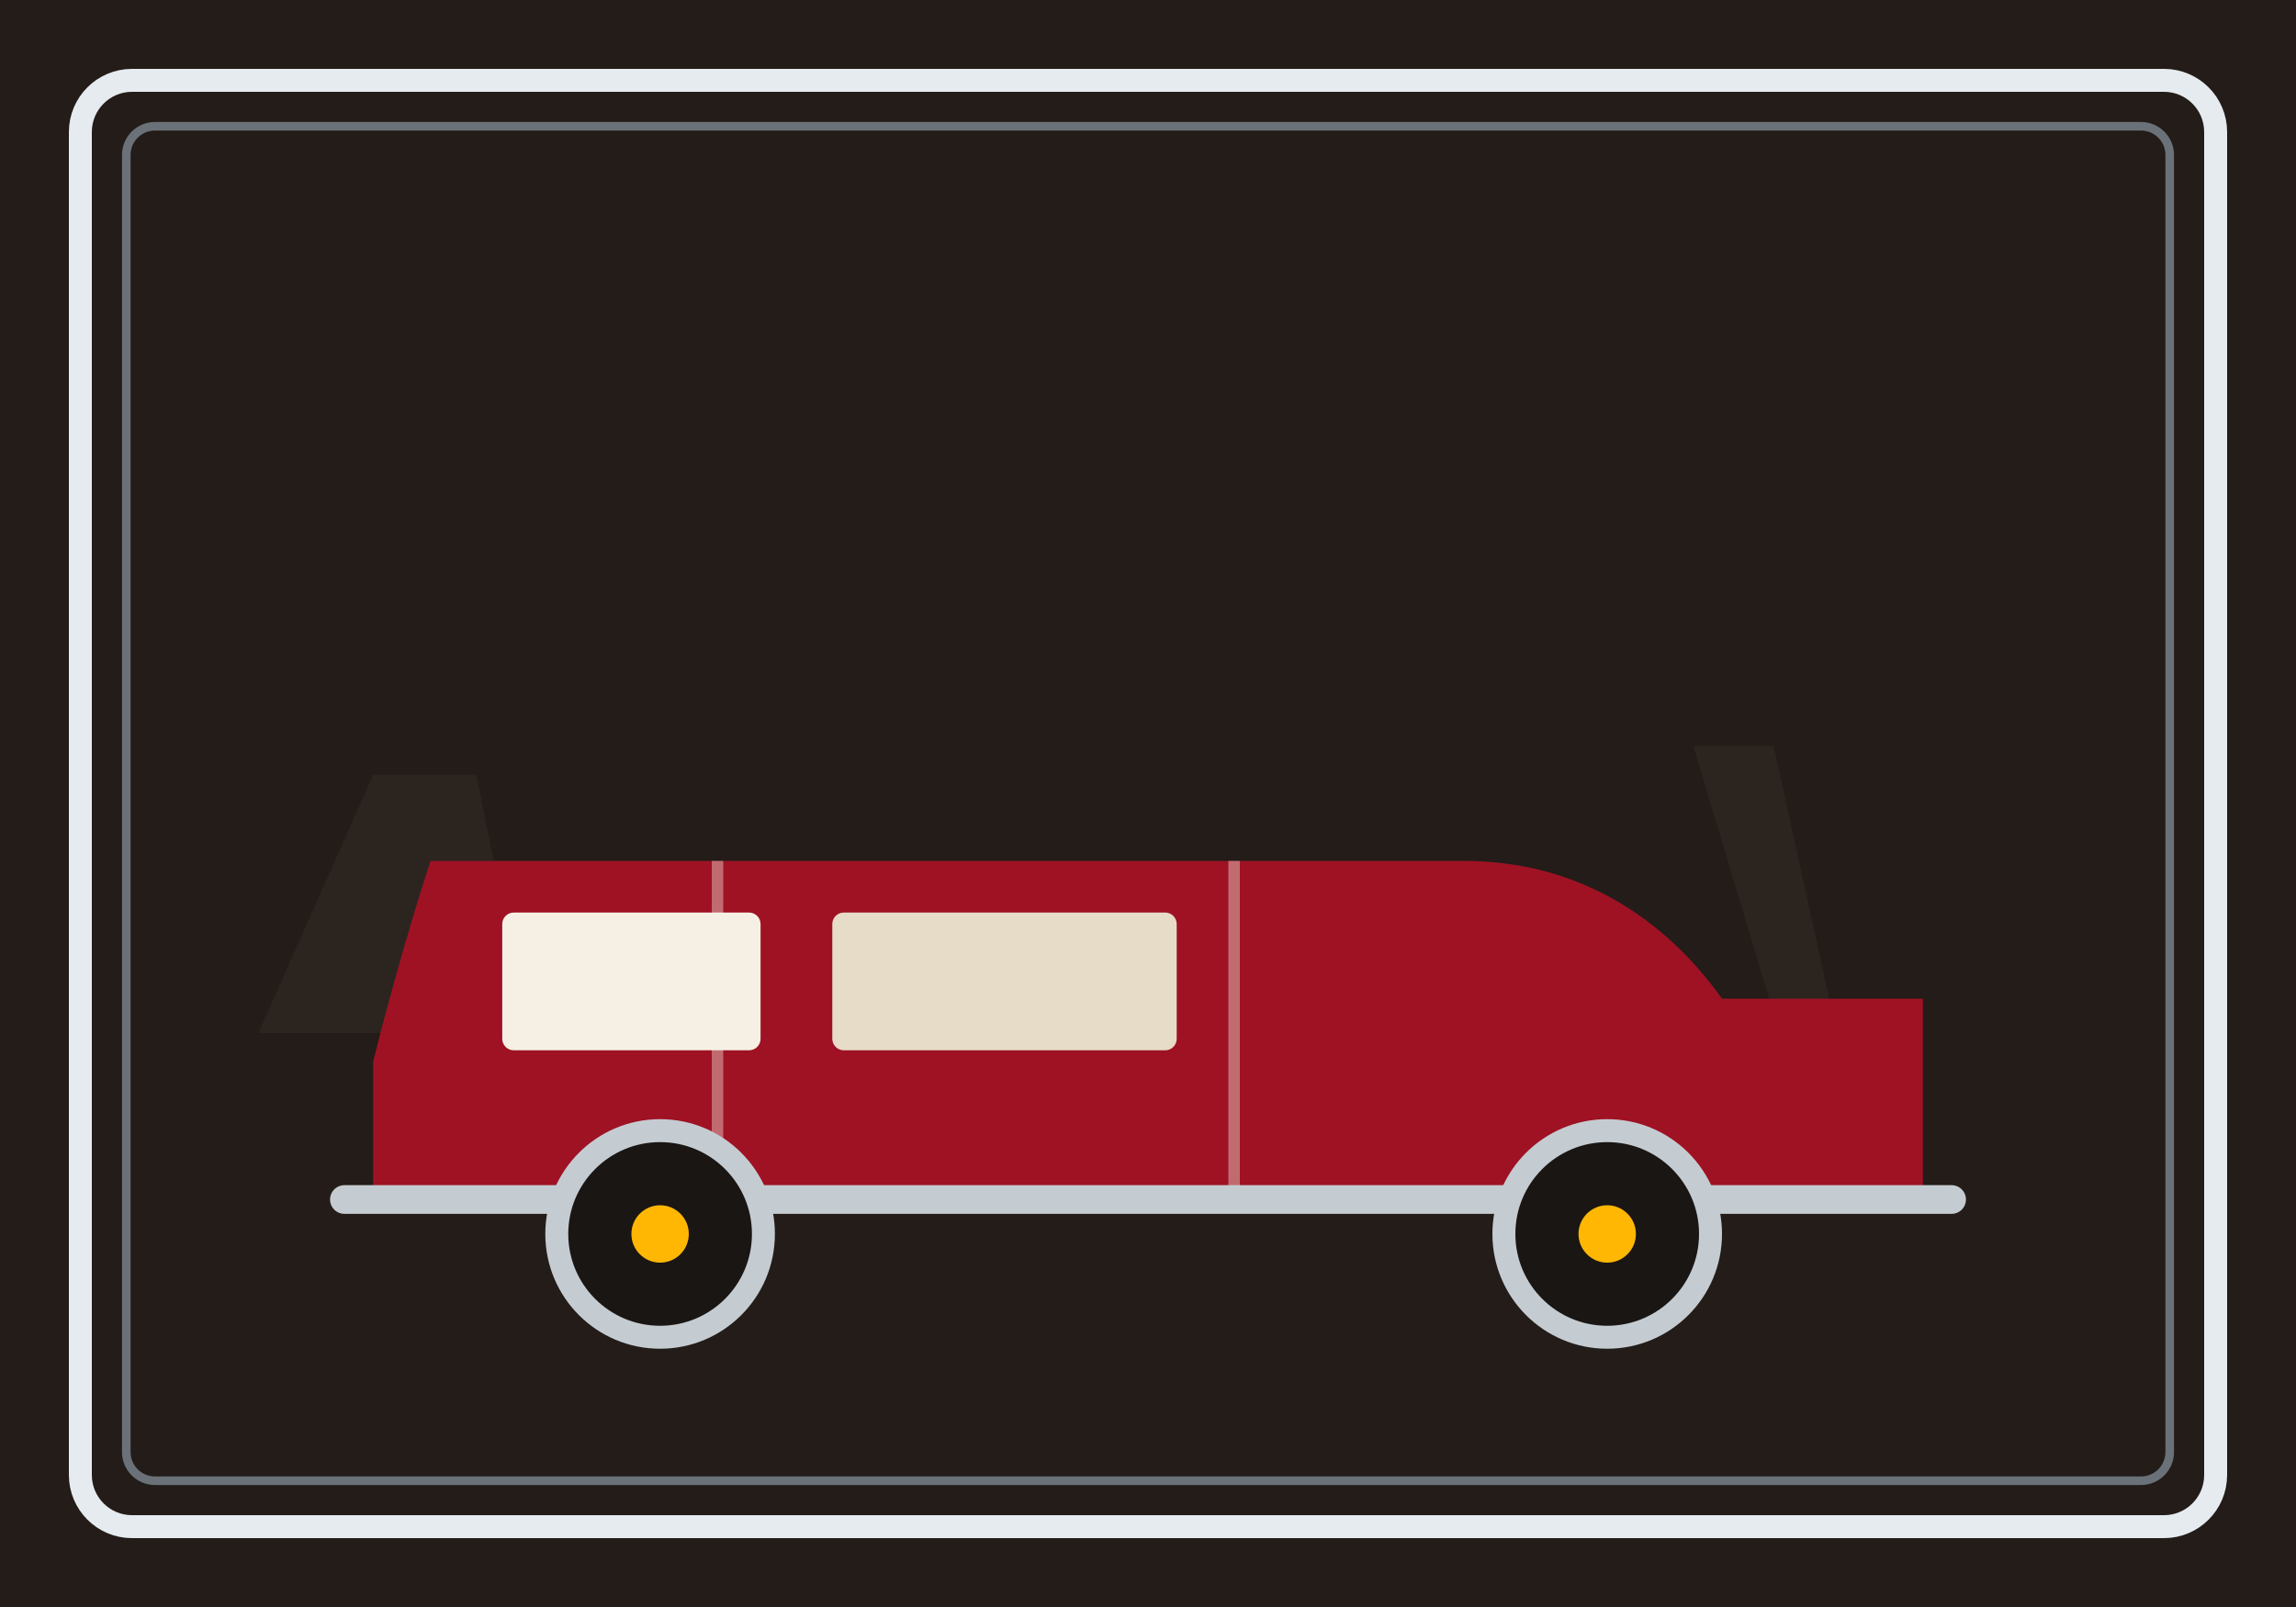
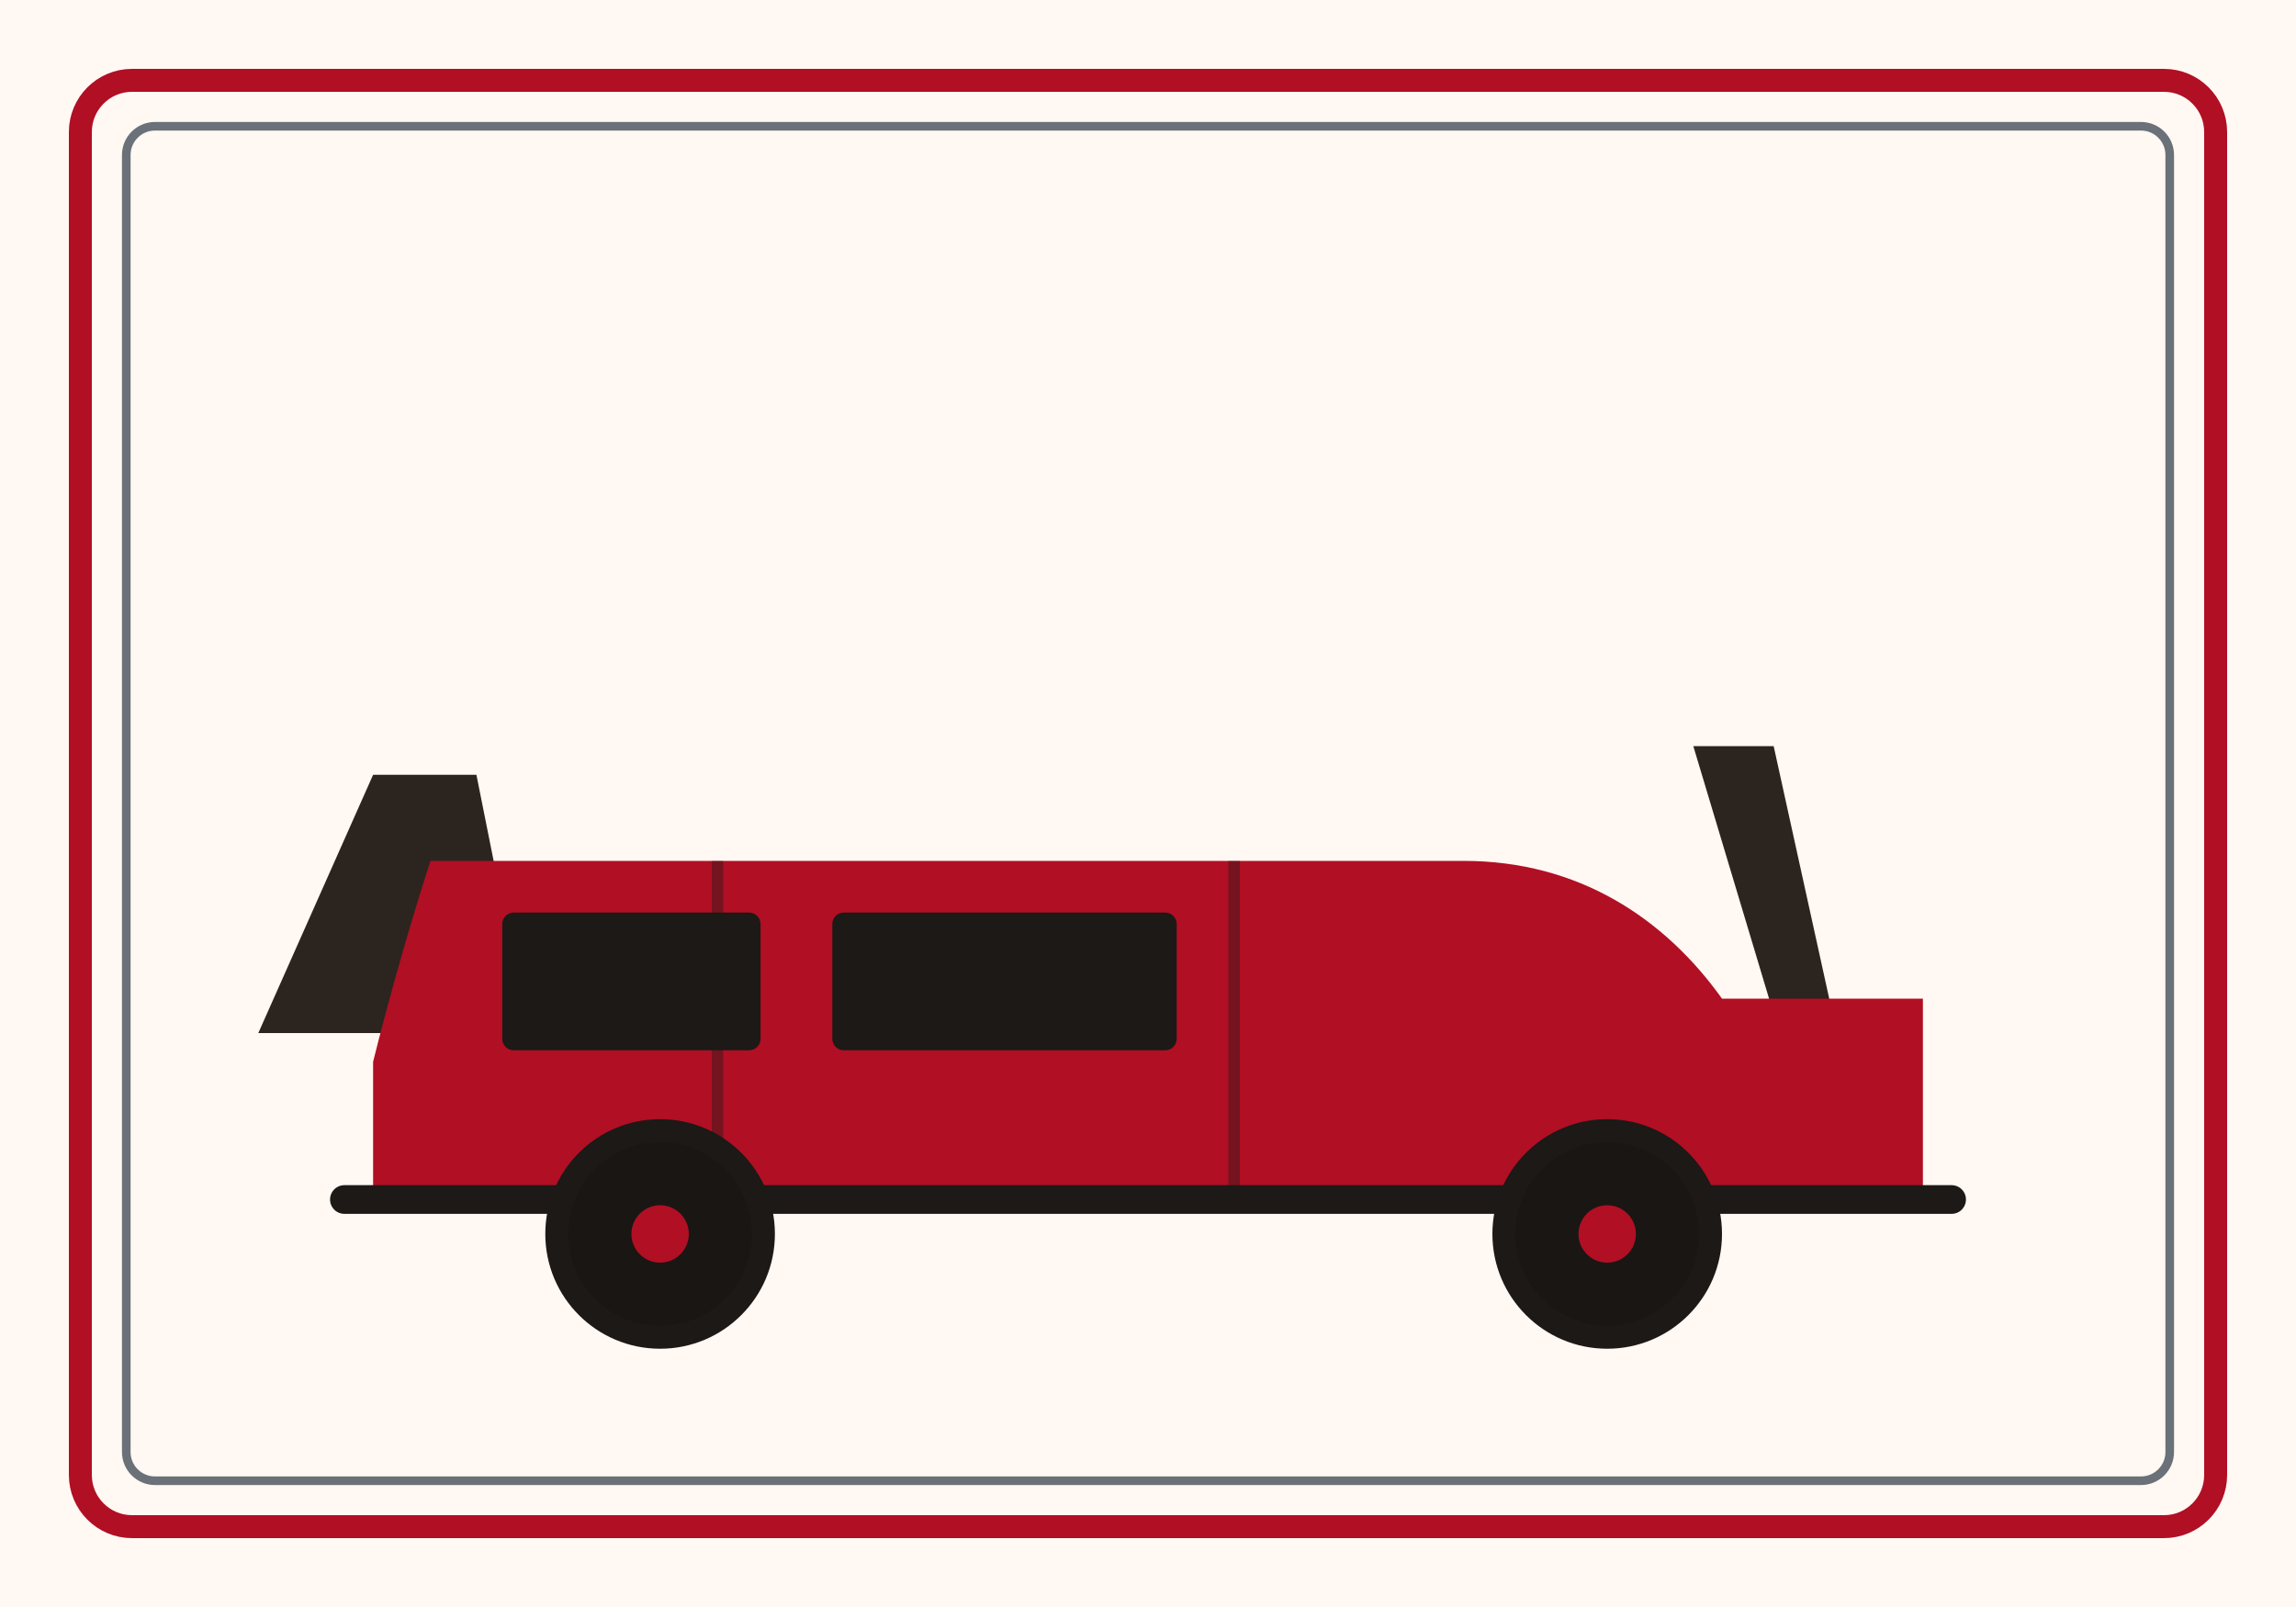
<svg xmlns="http://www.w3.org/2000/svg" viewBox="0 0 800 560" fill="none">
-   <rect width="800" height="560" fill="#231C18" />
-   <rect x="28" y="28" width="744" height="504" rx="18" stroke="#E6EBEF" stroke-width="8" />
+   <rect width="800" height="560" fill="#FFF8F3" />
+   <rect x="28" y="28" width="744" height="504" rx="18" stroke="#B10F24" stroke-width="8" />
  <rect x="44" y="44" width="712" height="472" rx="10" stroke="#6A7178" stroke-width="3" />
  <path d="M90 360l40-90h36l18 90zM620 360l-30-100h28l22 100z" fill="#2C241F" />
-   <path d="M150 300h360c40 0 70 20 90 48h70v70H130v-48c10-40 20-70 20-70z" fill="#9E1224" />
-   <path d="M250 300v118M430 300v118" stroke="#F6F0E4" stroke-width="4" opacity=".4" />
-   <rect x="175" y="318" width="90" height="48" rx="4" fill="#F6F0E4" />
-   <rect x="290" y="318" width="120" height="48" rx="4" fill="#E7DCC8" />
-   <path d="M120 418h560" stroke="#C5CCD1" stroke-width="10" stroke-linecap="round" />
-   <circle cx="230" cy="430" r="36" fill="#1A1614" stroke="#C5CCD1" stroke-width="8" />
-   <circle cx="230" cy="430" r="10" fill="#FFB703" />
-   <circle cx="560" cy="430" r="36" fill="#1A1614" stroke="#C5CCD1" stroke-width="8" />
-   <circle cx="560" cy="430" r="10" fill="#FFB703" />
+   <path d="M150 300h360c40 0 70 20 90 48h70v70H130v-48c10-40 20-70 20-70z" fill="#B10F24" />
+   <path d="M250 300v118M430 300v118" stroke="#1C1917" stroke-width="4" opacity=".4" />
+   <rect x="175" y="318" width="90" height="48" rx="4" fill="#1C1917" />
+   <rect x="290" y="318" width="120" height="48" rx="4" fill="#1C1917" />
+   <path d="M120 418h560" stroke="#1C1917" stroke-width="10" stroke-linecap="round" />
+   <circle cx="230" cy="430" r="36" fill="#1A1614" stroke="#1C1917" stroke-width="8" />
+   <circle cx="230" cy="430" r="10" fill="#B10F24" />
+   <circle cx="560" cy="430" r="36" fill="#1A1614" stroke="#1C1917" stroke-width="8" />
+   <circle cx="560" cy="430" r="10" fill="#B10F24" />
</svg>
